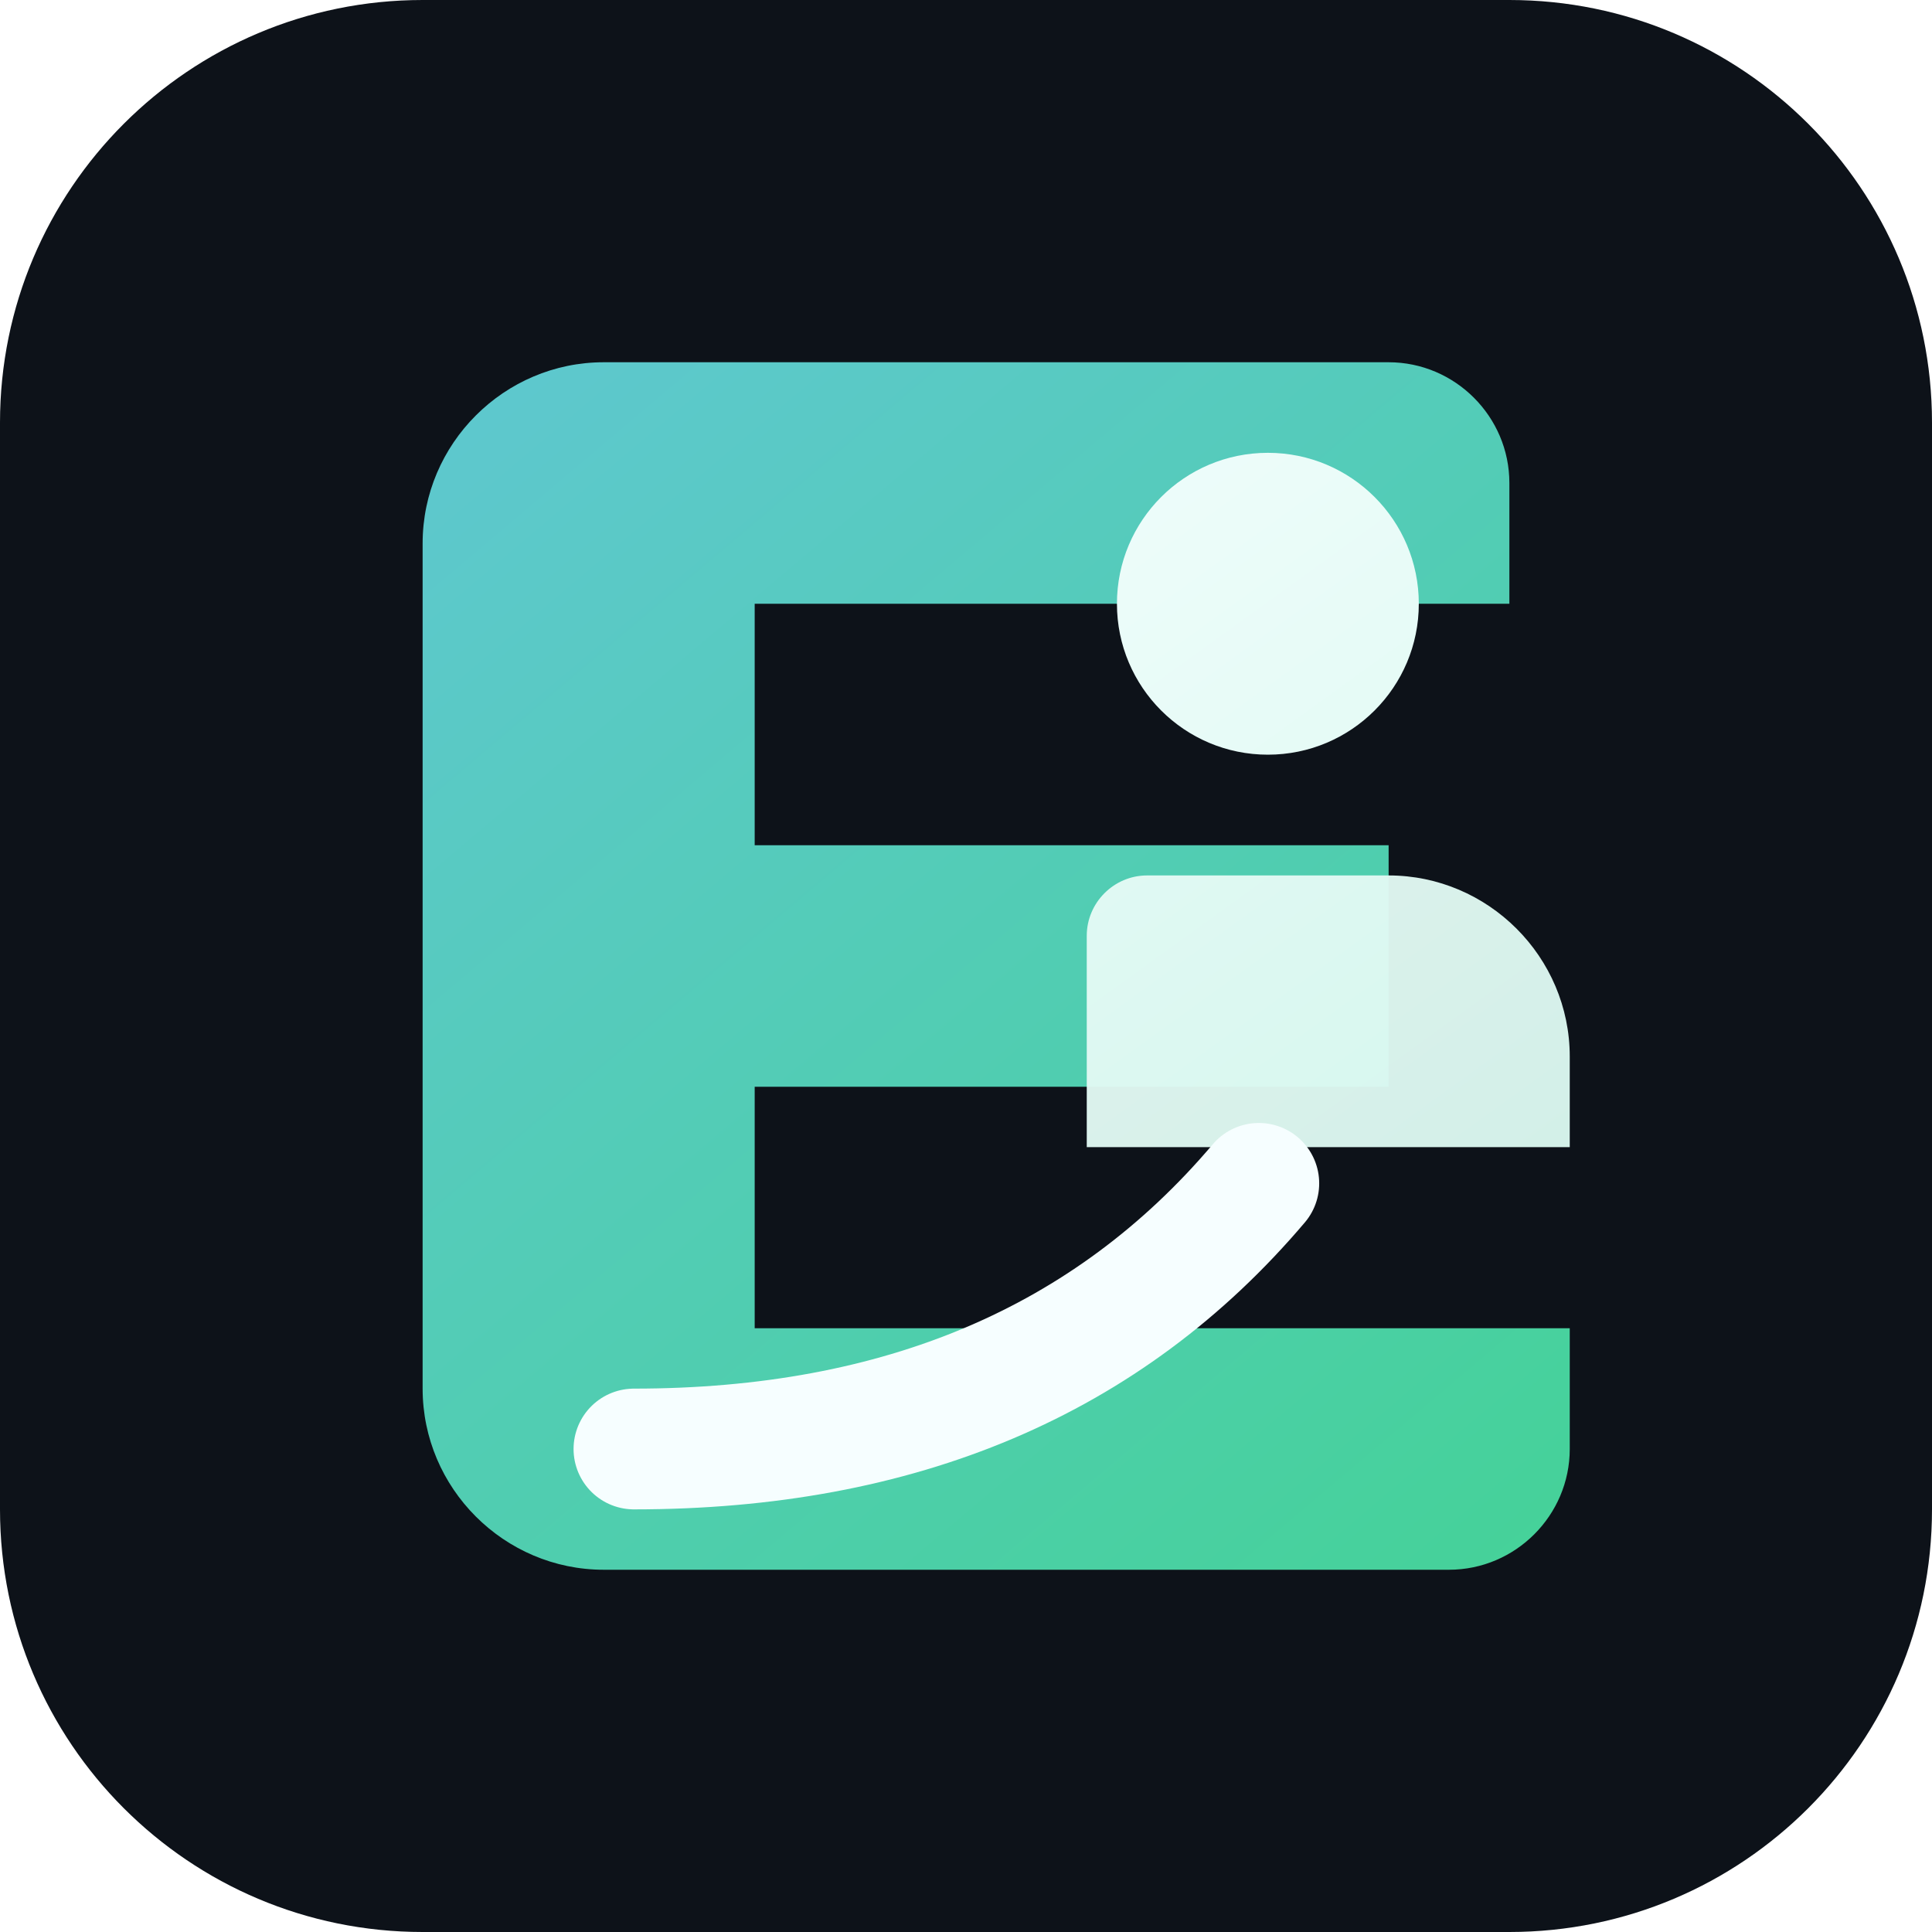
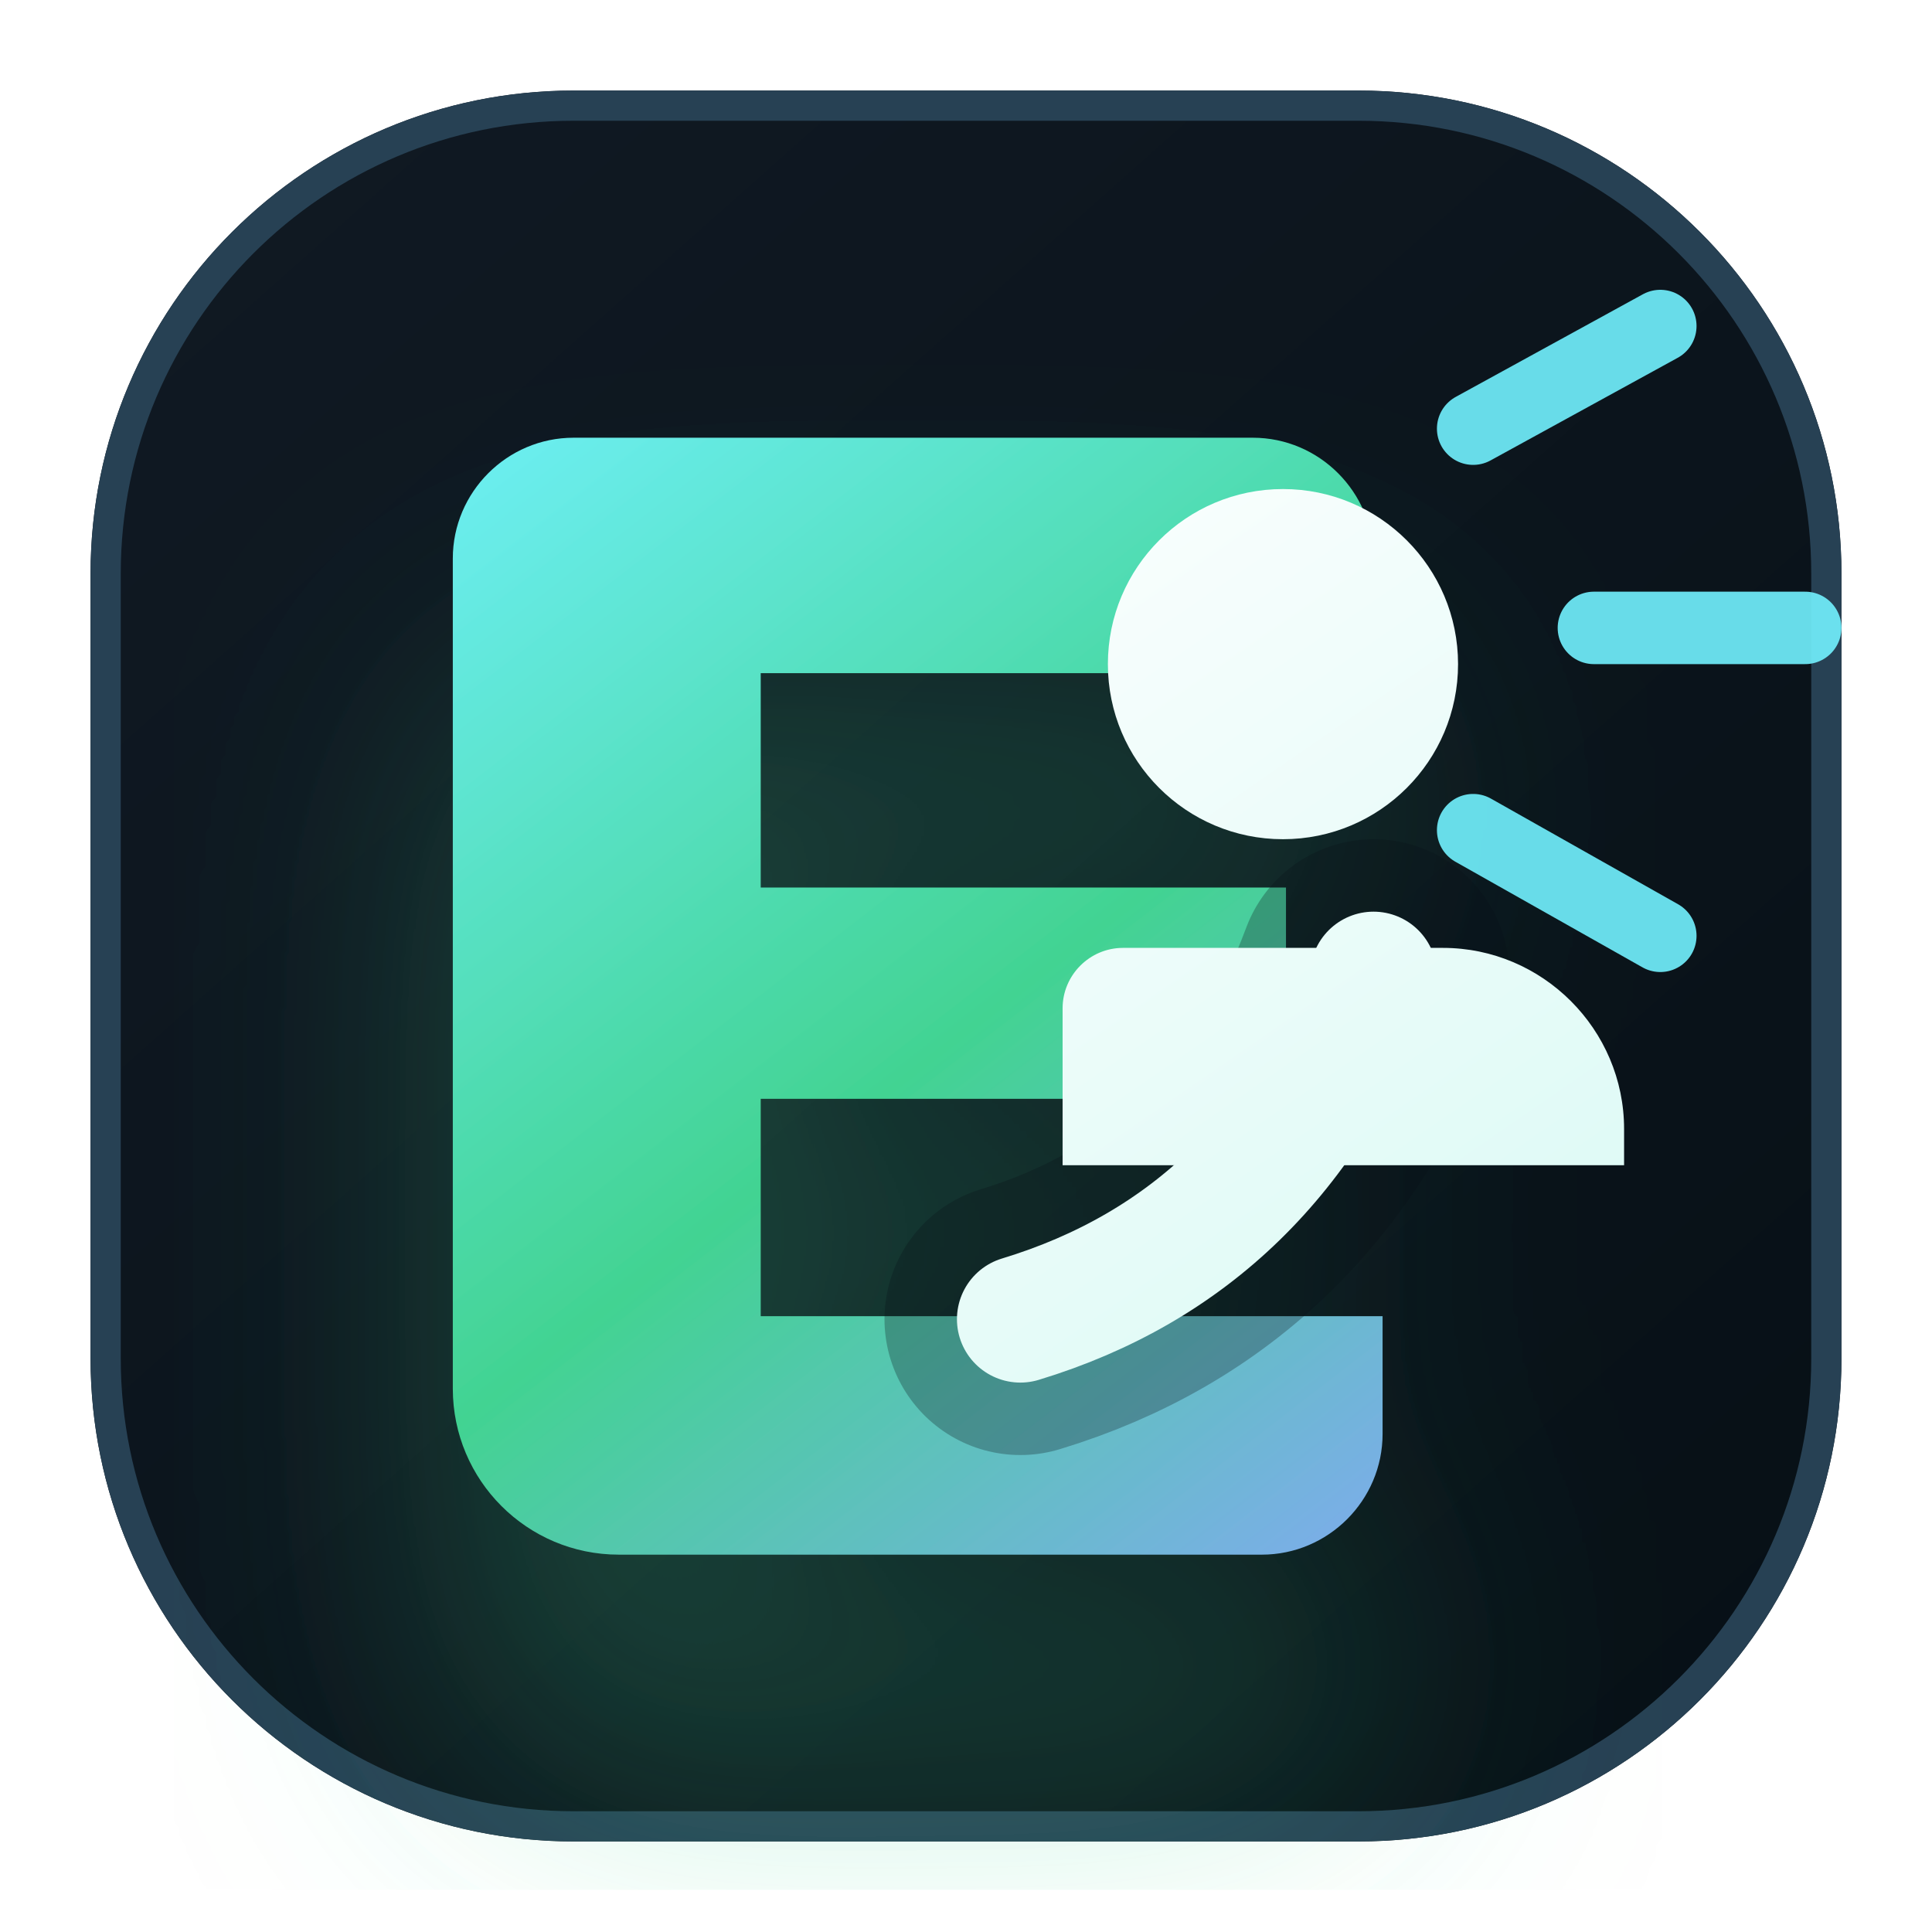
<svg xmlns="http://www.w3.org/2000/svg" viewBox="0 0 64 64" role="img" aria-label="ErgoVision">
  <defs>
-     <linearGradient id="bg" x1="10" y1="6" x2="54" y2="58" gradientUnits="userSpaceOnUse">
-       <stop stop-color="#62c6d7" />
-       <stop offset="1" stop-color="#42d392" />
+     <linearGradient id="plate" x1="8" y1="5" x2="56" y2="59" gradientUnits="userSpaceOnUse">
+       <stop stop-color="#101923" />
+       <stop offset="1" stop-color="#071016" />
    </linearGradient>
-     <linearGradient id="mark" x1="20" y1="13" x2="46" y2="49" gradientUnits="userSpaceOnUse">
-       <stop stop-color="#f6feff" />
-       <stop offset="1" stop-color="#d7f8ee" />
+     <linearGradient id="aqua" x1="16" y1="10" x2="50" y2="54" gradientUnits="userSpaceOnUse">
+       <stop stop-color="#72f2ff" />
+       <stop offset=".52" stop-color="#42d392" />
+       <stop offset="1" stop-color="#8aa4ff" />
    </linearGradient>
+     <linearGradient id="white" x1="25" y1="16" x2="45" y2="45" gradientUnits="userSpaceOnUse">
+       <stop stop-color="#ffffff" />
+       <stop offset="1" stop-color="#dffaf6" />
+     </linearGradient>
+     <filter id="glow" x="-30%" y="-30%" width="160%" height="160%">
+       <feDropShadow dx="0" dy="8" stdDeviation="5" flood-color="#42d392" flood-opacity=".28" />
+     </filter>
  </defs>
-   <rect width="64" height="64" rx="14" fill="#0d1219" />
-   <path d="M14 46V18c0-3.3 2.7-6 6-6h26c2.2 0 4 1.8 4 4v4H25v8h21v8H25v8h27v4c0 2.2-1.8 4-4 4H20c-3.3 0-6-2.7-6-6Z" fill="url(#bg)" />
-   <circle cx="42" cy="20" r="5" fill="url(#mark)" />
-   <path d="M38 29h8c3.3 0 6 2.7 6 6v3H36v-7c0-1.1.9-2 2-2Z" fill="url(#mark)" opacity=".96" />
-   <path d="M21 48c8.8 0 15.7-2.9 20.7-8.8" fill="none" stroke="#f6feff" stroke-width="4" stroke-linecap="round" />
+   <rect x="3" y="3" width="58" height="58" rx="16" fill="url(#plate)" />
+   <rect x="3.5" y="3.5" width="57" height="57" rx="15.5" fill="none" stroke="#274154" />
+   <path d="M15 46V18.5c0-2.2 1.8-4 4-4h22.5c2.2 0 4 1.8 4 4v3.8H25.2v7.1h17.4v7H25.2v7.2h20.6v3.9c0 2.2-1.8 4-4 4H20.5A5.5 5.5 0 0 1 15 46Z" fill="url(#aqua)" filter="url(#glow)" />
+   <path d="M33.8 43.7c5.6-1.7 9.5-5.5 11.7-11.4" fill="none" stroke="#071016" stroke-width="9" stroke-linecap="round" opacity=".28" />
+   <path d="M33.8 43.7c5.6-1.7 9.5-5.5 11.7-11.4" fill="none" stroke="url(#white)" stroke-width="4.2" stroke-linecap="round" />
+   <circle cx="42.5" cy="22" r="5.8" fill="url(#white)" />
+   <path d="M37.2 31.4h10.6c3.3 0 6 2.7 6 6v1.2H35.2v-5.2c0-1.1.9-2 2-2Z" fill="url(#white)" />
+   <path d="M48.8 14.2 55 10.8M52.8 20.8h7M48.8 27.5l6.2 3.5" stroke="#72f2ff" stroke-width="2.4" stroke-linecap="round" opacity=".9" />
</svg>
